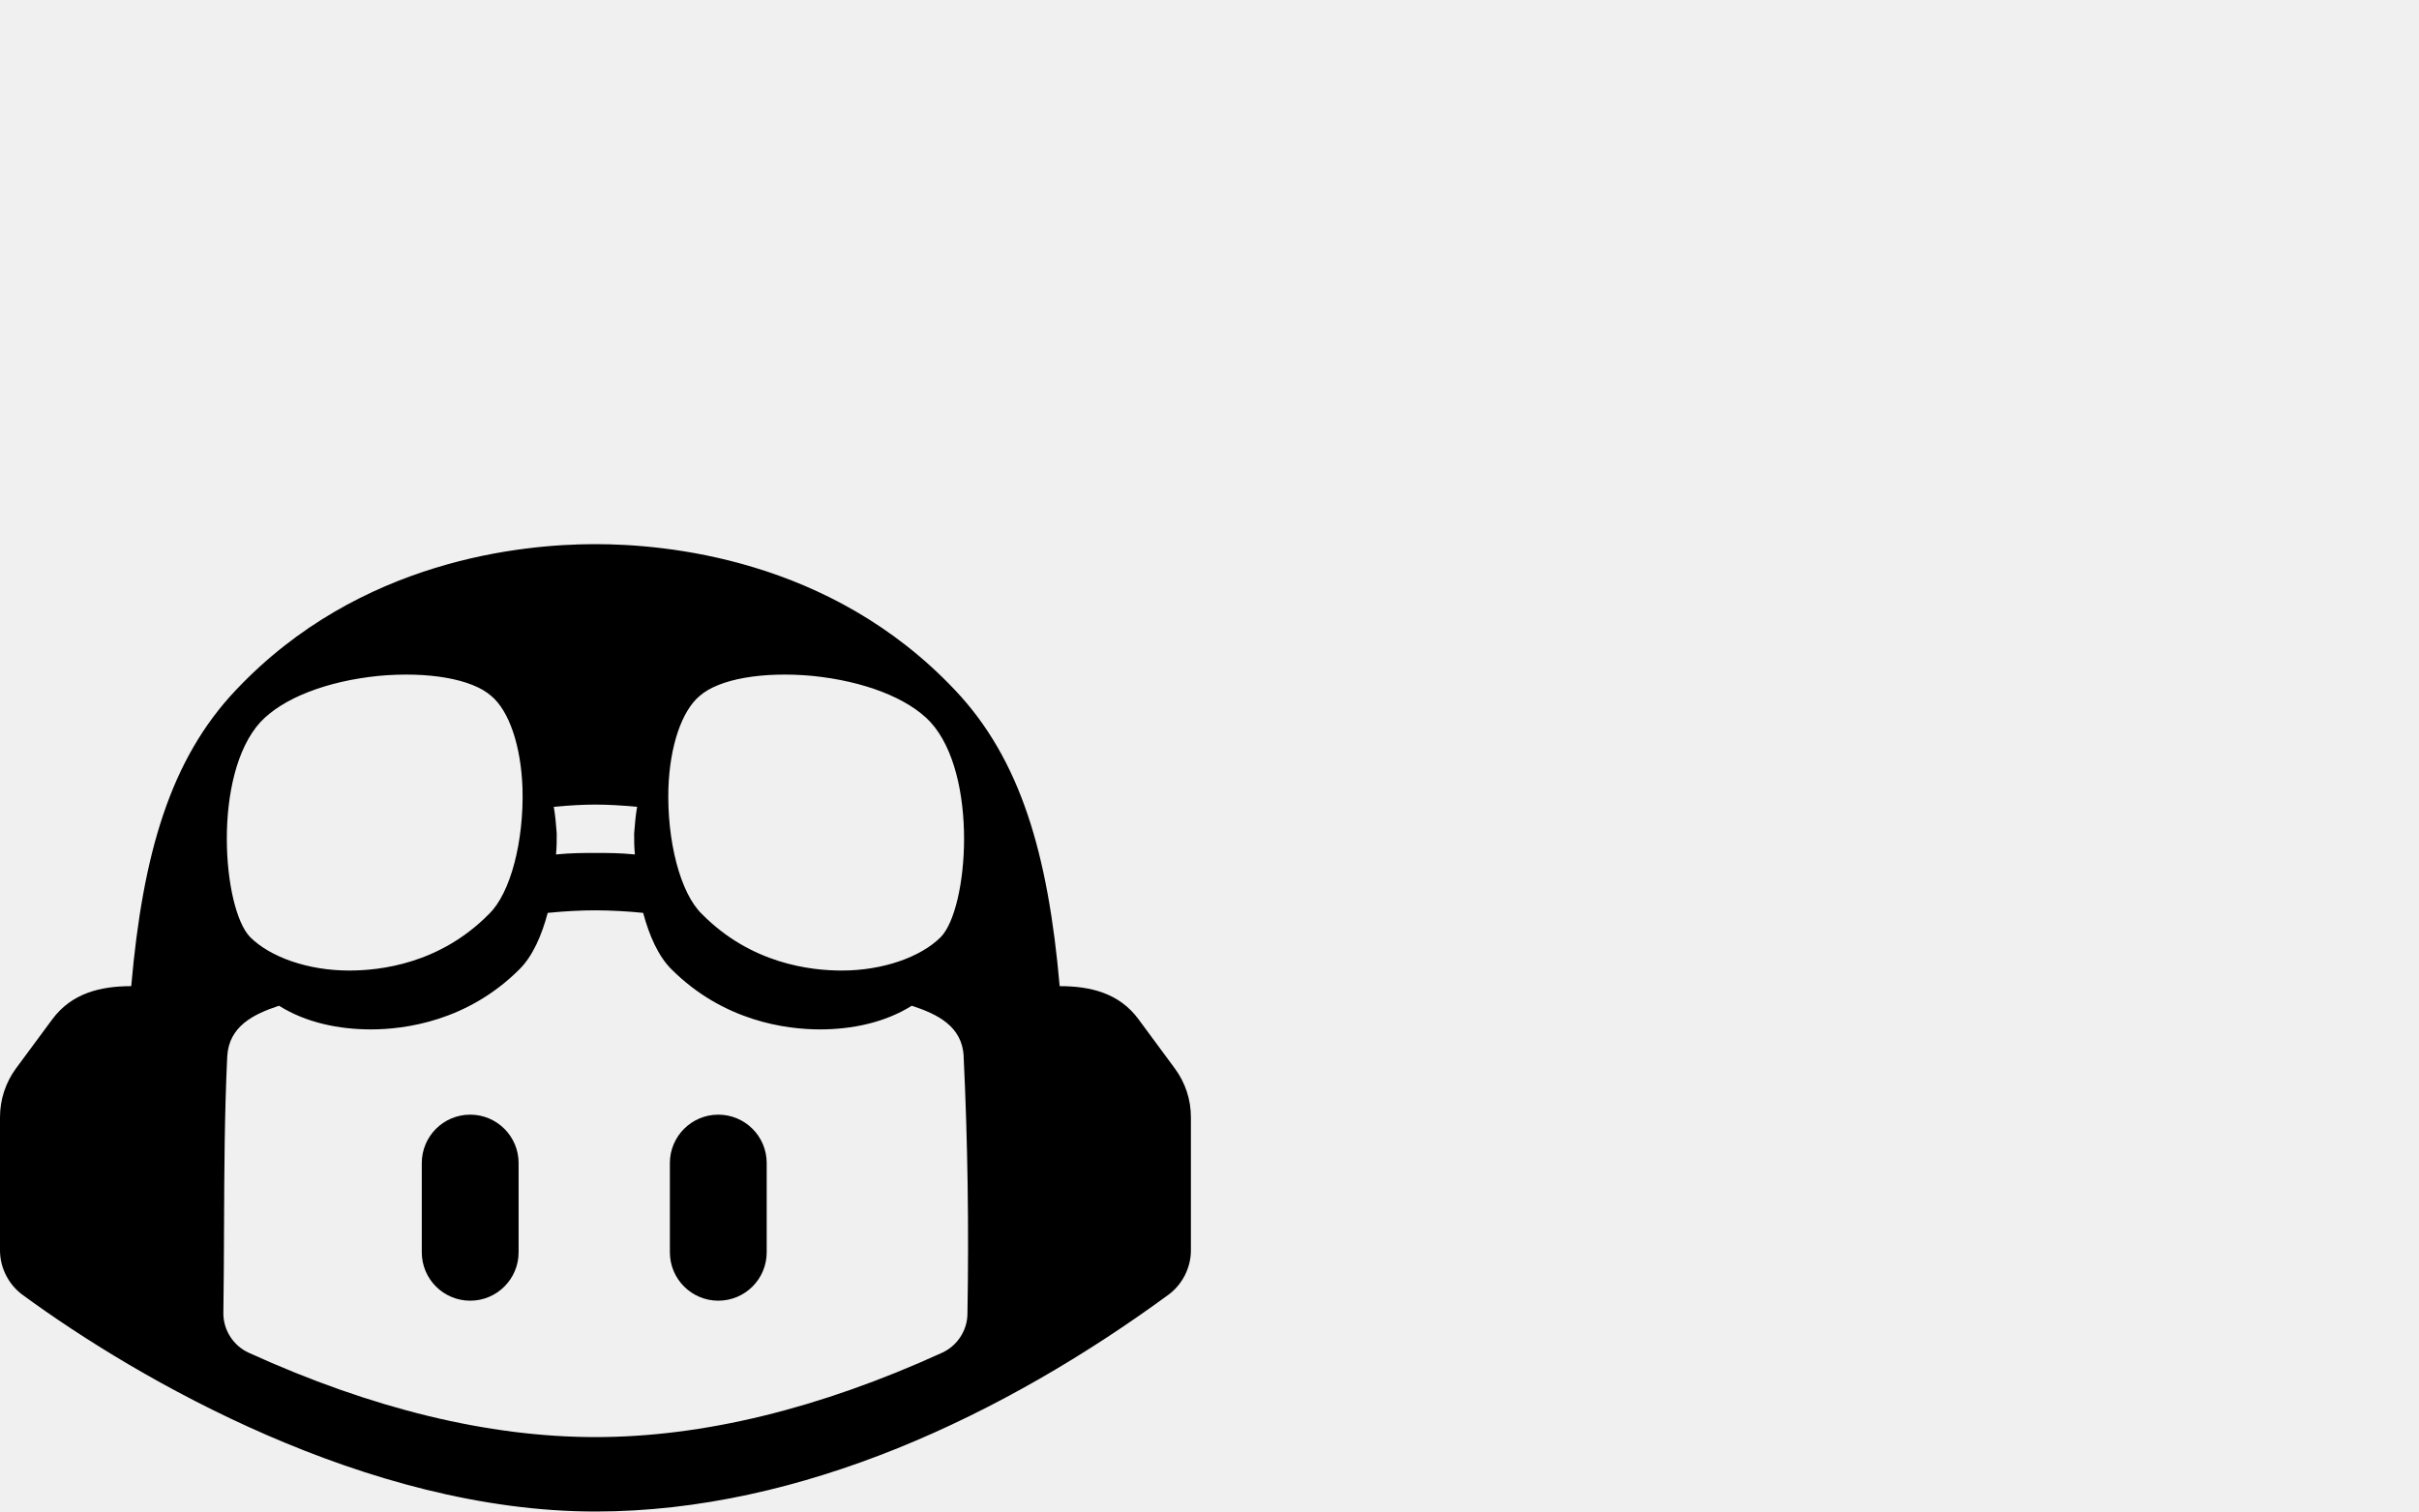
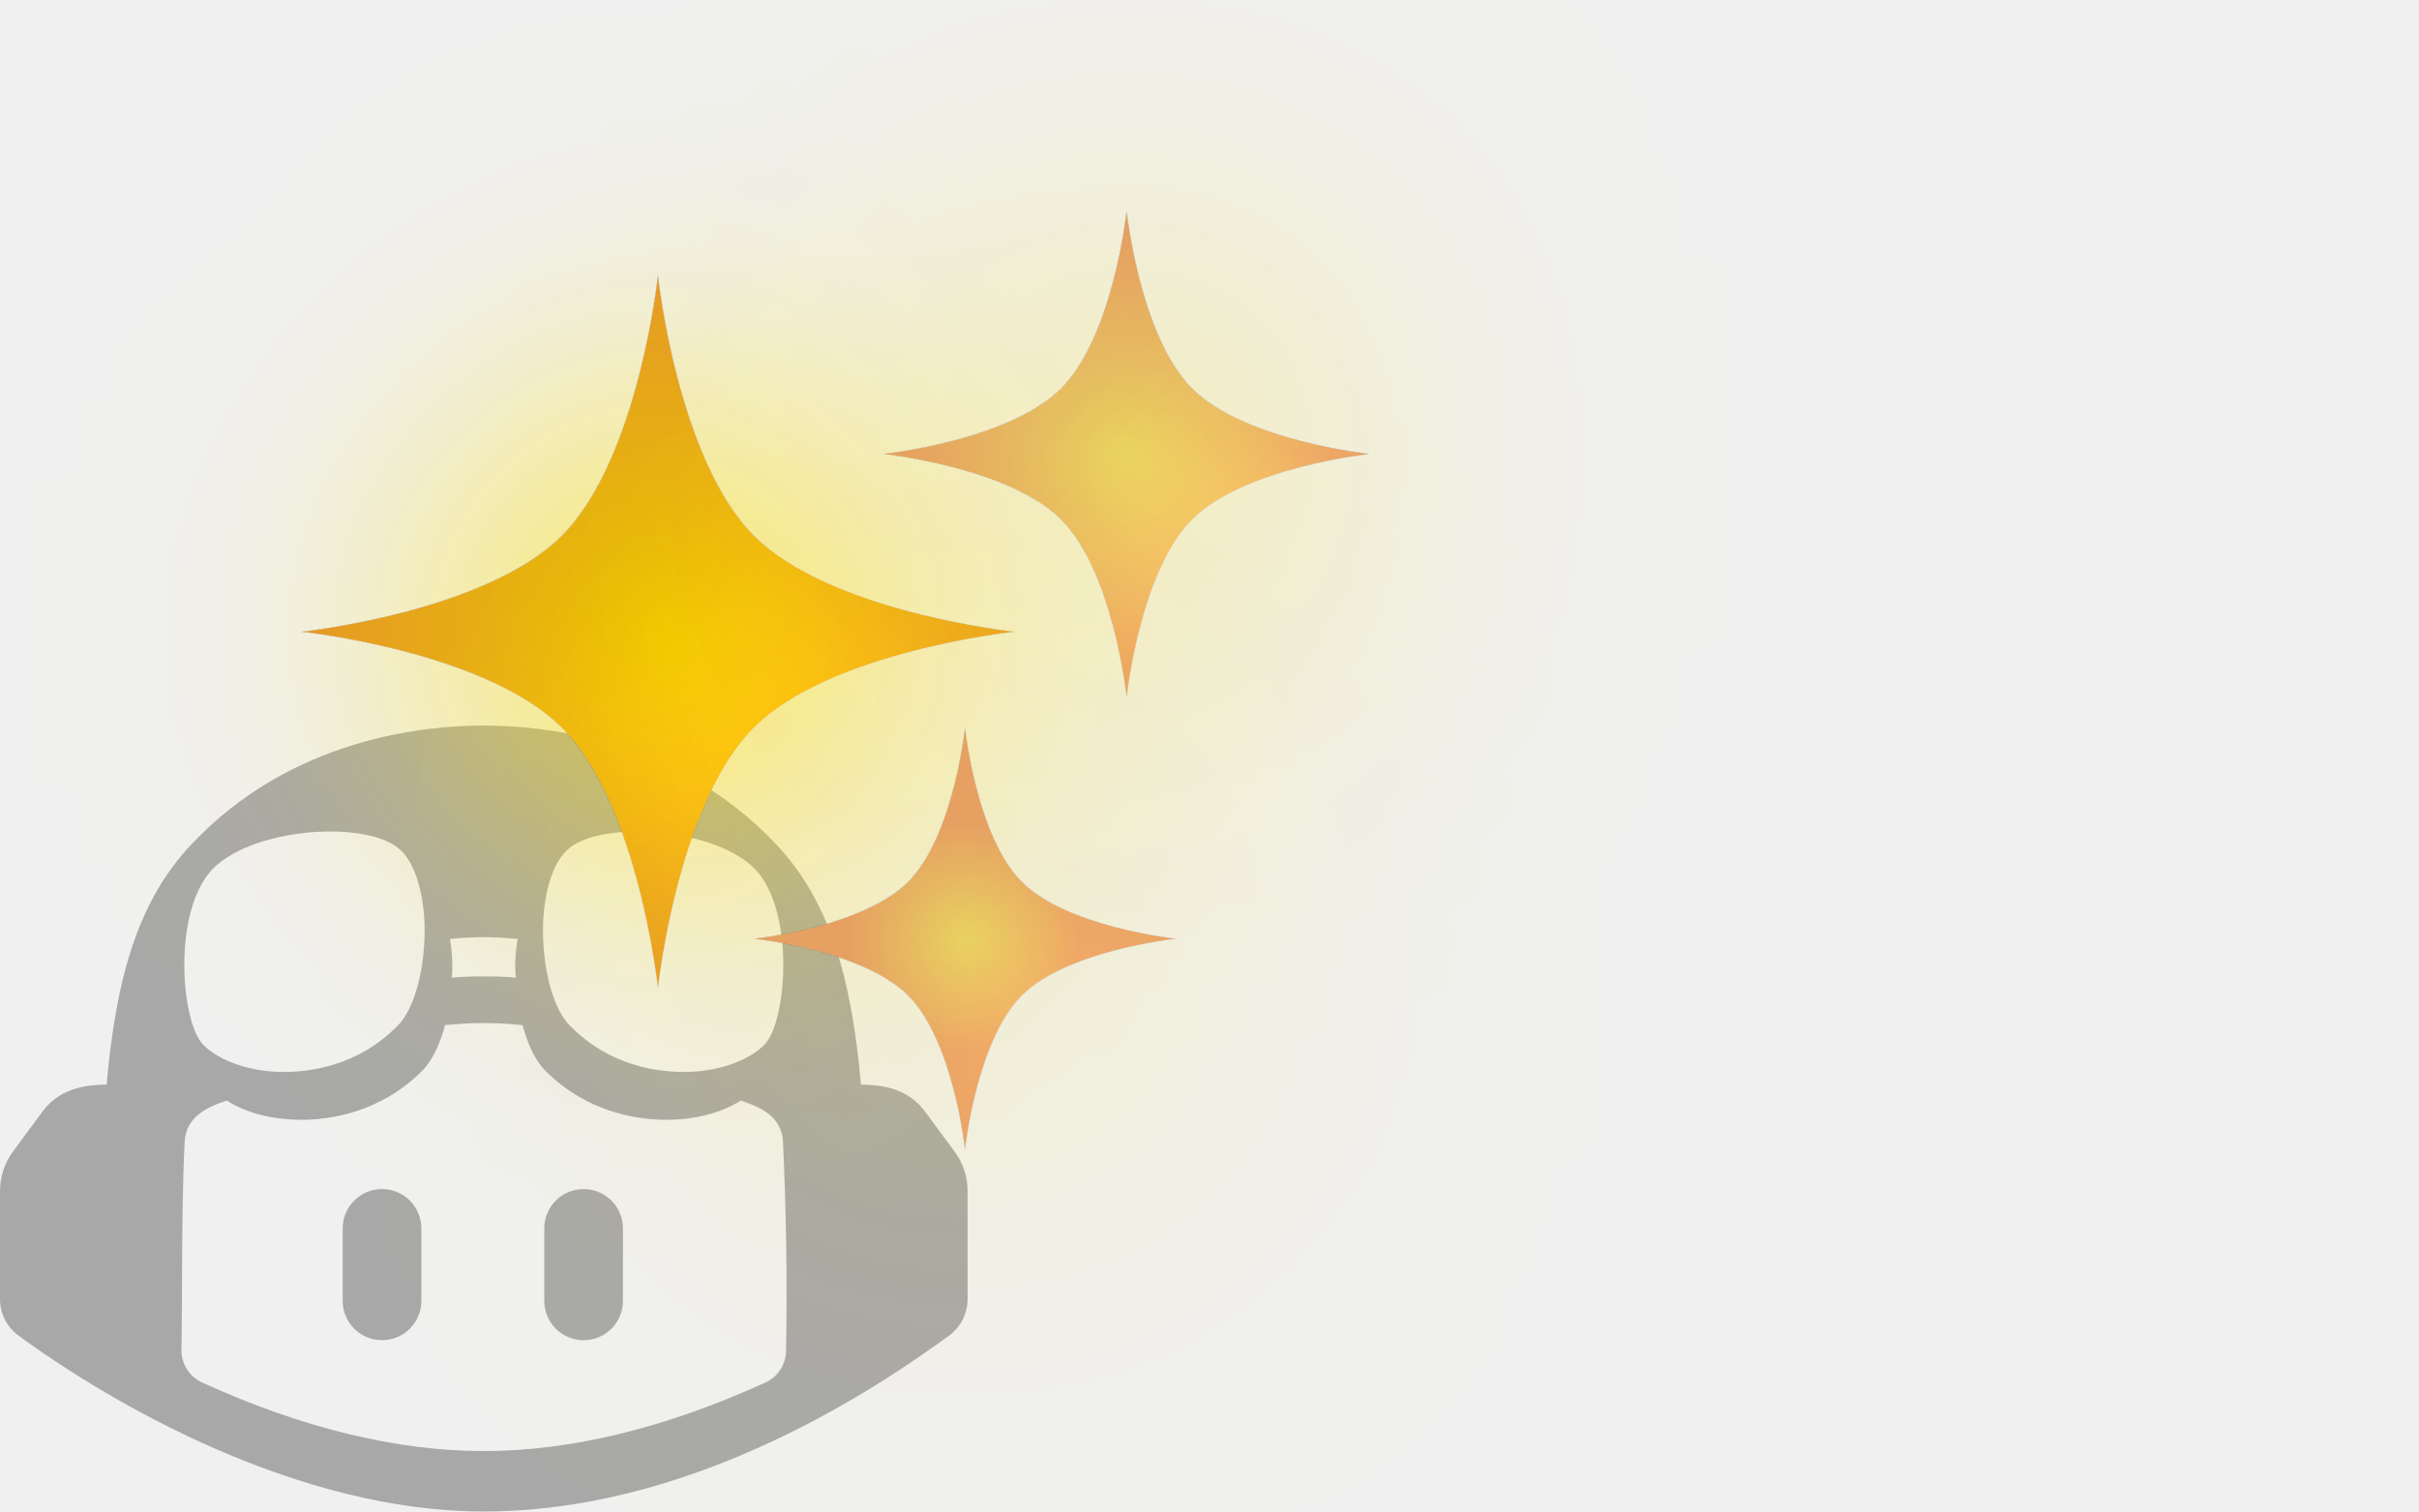
<svg xmlns="http://www.w3.org/2000/svg" width="80" height="50" viewBox="0 0 80 50" fill="none">
-   <path d="M31.581 22.825C33.75 25.114 34.661 28.24 35.045 32.621C36.064 32.621 37.015 32.848 37.657 33.722L38.855 35.346C39.2 35.814 39.385 36.373 39.385 36.954V41.367C39.383 41.937 39.101 42.493 38.641 42.83C33.213 46.803 26.515 50 19.692 50C12.144 50 4.586 45.65 0.743 42.83C0.284 42.493 0.001 41.937 0 41.367V36.954C0 36.373 0.185 35.812 0.527 35.344L1.726 33.722C2.368 32.852 3.322 32.621 4.34 32.621C4.724 28.24 5.632 25.114 7.803 22.825C11.897 18.487 17.318 18.009 19.623 18L19.692 18C21.957 18 27.446 18.443 31.581 22.825ZM19.695 30.113C19.227 30.113 18.688 30.14 18.114 30.197C17.913 30.95 17.615 31.63 17.179 32.063C15.456 33.786 13.379 34.052 12.266 34.052C11.219 34.052 10.123 33.833 9.228 33.269C8.382 33.547 7.569 33.948 7.515 34.948C7.425 36.837 7.417 38.724 7.409 40.613C7.405 41.561 7.401 42.509 7.387 43.457C7.391 44.008 7.723 44.519 8.224 44.747C12.298 46.603 16.15 47.538 19.695 47.538C23.235 47.538 27.087 46.603 31.158 44.747C31.659 44.519 31.991 44.008 31.995 43.457C32.044 40.624 32.005 37.779 31.869 34.948H31.872C31.819 33.942 31.003 33.548 30.154 33.269C29.258 33.831 28.165 34.052 27.119 34.052C26.006 34.052 23.931 33.786 22.206 32.063C21.77 31.63 21.472 30.95 21.27 30.197C20.747 30.144 20.221 30.116 19.695 30.113ZM15.55 36.872C16.434 36.872 17.151 37.589 17.151 38.473V41.424C17.151 42.309 16.434 43.026 15.55 43.026C14.666 43.026 13.949 42.309 13.949 41.424V38.473C13.949 37.589 14.666 36.872 15.55 36.872ZM23.755 36.872C24.64 36.872 25.356 37.589 25.356 38.473V41.424C25.356 42.309 24.64 43.026 23.755 43.026C22.871 43.026 22.154 42.309 22.154 41.424V38.473C22.154 37.589 22.871 36.872 23.755 36.872ZM12.529 22.357C10.806 22.529 9.354 23.095 8.615 23.883C7.015 25.631 7.36 30.061 8.271 30.997C8.935 31.662 10.191 32.105 11.545 32.105C12.579 32.105 14.548 31.883 16.172 30.234C16.886 29.545 17.329 27.822 17.28 26.074C17.231 24.671 16.837 23.514 16.246 23.021C15.606 22.455 14.154 22.209 12.529 22.357ZM23.139 23.021C22.548 23.514 22.154 24.671 22.105 26.074C22.055 27.822 22.498 29.545 23.212 30.234C24.837 31.883 26.806 32.105 27.84 32.105C29.194 32.105 30.449 31.662 31.114 30.997C32.025 30.061 32.369 25.631 30.769 23.883C30.031 23.095 28.578 22.529 26.855 22.357C25.231 22.209 23.779 22.455 23.139 23.021ZM19.692 26.615C19.299 26.615 18.831 26.64 18.314 26.689C18.363 26.96 18.388 27.255 18.412 27.575C18.412 27.797 18.412 28.018 18.388 28.265C18.88 28.215 19.299 28.215 19.692 28.215C20.086 28.215 20.505 28.215 20.997 28.265C20.972 28.018 20.972 27.797 20.972 27.575C20.997 27.255 21.021 26.96 21.071 26.689C20.554 26.64 20.086 26.615 19.692 26.615Z" fill="black" />
+   <g clip-path="url(#clip0_772_7082)">
+     <path d="M25.66 27.92C27.422 29.78 28.162 32.32 28.474 35.88C29.302 35.88 30.075 36.064 30.596 36.774L31.57 38.094C31.85 38.474 32 38.928 32 39.4V42.986C31.999 43.449 31.77 43.9 31.396 44.174C26.986 47.403 21.544 50 16 50C9.867 50 3.726 46.466 0.604 44.174C0.23 43.9 0.001 43.449 0 42.986V39.4C0 38.928 0.15 38.472 0.428 38.092L1.402 36.774C1.924 36.067 2.699 35.88 3.526 35.88C3.838 32.32 4.576 29.78 6.34 27.92C9.666 24.396 14.071 24.008 15.944 24L16 24C17.84 24 22.3 24.36 25.66 27.92ZM16.002 33.842C15.622 33.842 15.184 33.864 14.718 33.91C14.554 34.522 14.312 35.074 13.958 35.426C12.558 36.826 10.87 37.042 9.966 37.042C9.116 37.042 8.225 36.864 7.498 36.406C6.81 36.632 6.15 36.958 6.106 37.77C6.033 39.305 6.026 40.839 6.02 42.373C6.017 43.143 6.014 43.913 6.002 44.684C6.005 45.131 6.275 45.547 6.682 45.732C9.992 47.24 13.122 48 16.002 48C18.878 48 22.008 47.24 25.316 45.732C25.723 45.547 25.993 45.131 25.996 44.684C26.036 42.382 26.004 40.07 25.894 37.77H25.896C25.853 36.953 25.19 36.633 24.5 36.406C23.772 36.862 22.884 37.042 22.034 37.042C21.13 37.042 19.444 36.826 18.042 35.426C17.688 35.074 17.446 34.522 17.282 33.91C16.857 33.867 16.43 33.844 16.002 33.842ZM12.634 39.333C13.353 39.333 13.935 39.916 13.935 40.634V43.032C13.935 43.751 13.353 44.333 12.634 44.333C11.916 44.333 11.333 43.751 11.333 43.032V40.634C11.333 39.916 11.916 39.333 12.634 39.333ZM19.301 39.333C20.02 39.333 20.602 39.916 20.602 40.634V43.032C20.602 43.751 20.02 44.333 19.301 44.333C18.582 44.333 18 43.751 18 43.032V40.634C18 39.916 18.582 39.333 19.301 39.333ZM10.18 27.54C8.78 27.68 7.6 28.14 7 28.78C5.7 30.2 5.98 33.8 6.72 34.56C7.26 35.1 8.28 35.46 9.38 35.46C10.22 35.46 11.82 35.28 13.14 33.94C13.72 33.38 14.08 31.98 14.04 30.56C14 29.42 13.68 28.48 13.2 28.08C12.68 27.62 11.5 27.42 10.18 27.54ZM18.8 28.08C18.32 28.48 18 29.42 17.96 30.56C17.92 31.98 18.28 33.38 18.86 33.94C20.18 35.28 21.78 35.46 22.62 35.46C23.72 35.46 24.74 35.1 25.28 34.56C26.02 33.8 26.3 30.2 25 28.78C24.4 28.14 23.22 27.68 21.82 27.54C20.5 27.42 19.32 27.62 18.8 28.08ZM16 31C15.68 31 15.3 31.02 14.88 31.06C14.92 31.28 14.94 31.52 14.96 31.78C14.96 31.96 14.96 32.14 14.94 32.34C15.34 32.3 15.68 32.3 16 32.3C16.32 32.3 16.66 32.3 17.06 32.34C17.04 32.14 17.04 31.96 17.04 31.78C17.06 31.52 17.08 31.28 17.12 31.06C16.7 31.02 16.32 31 16 31Z" fill="black" fill-opacity="0.3" />
+     <g filter="url(#filter0_di_772_7082)">
+       <path d="M21.759 9.138C21.759 9.138 22.407 15.194 24.934 17.721C27.462 20.248 33.517 20.897 33.517 20.897C33.517 20.897 27.462 21.545 24.934 24.073C22.407 26.6 21.759 32.655 21.759 32.655C21.759 32.655 21.11 26.6 18.583 24.073C16.056 21.545 10 20.897 10 20.897C10 20.897 16.056 20.248 18.583 17.721C21.11 15.194 21.759 9.138 21.759 9.138Z" fill="url(#paint0_diamond_772_7082)" />
+     </g>
+     <g filter="url(#filter1_di_772_7082)">
+       <path d="M37.259 7C37.259 7 37.701 11.129 39.424 12.852C41.147 14.575 45.276 15.017 45.276 15.017C45.276 15.017 41.147 15.46 39.424 17.183C37.701 18.906 37.259 23.035 37.259 23.035C37.259 23.035 36.816 18.906 35.093 17.183C33.37 15.46 29.241 15.017 29.241 15.017C29.241 15.017 33.37 14.575 35.093 12.852C36.816 11.129 37.259 7 37.259 7Z" fill="url(#paint1_diamond_772_7082)" />
+     </g>
+     <g filter="url(#filter2_di_772_7082)">
+       <path d="M31.914 24.104C31.914 24.104 32.297 27.682 33.791 29.175C35.284 30.668 38.862 31.052 38.862 31.052C38.862 31.052 35.284 31.435 33.791 32.928C32.297 34.422 31.914 38 31.914 38C31.914 38 31.53 34.422 30.037 32.928C28.544 31.435 24.966 31.052 24.966 31.052C24.966 31.052 28.544 30.668 30.037 29.175C31.53 27.682 31.914 24.104 31.914 24.104Z" fill="url(#paint2_diamond_772_7082)" />
+     </g>
+   </g>
+   <defs>
+     <filter id="filter0_di_772_7082" x="-1" y="-1.862" width="45.517" height="45.517" filterUnits="userSpaceOnUse" color-interpolation-filters="sRGB">
+       <feFlood flood-opacity="0" result="BackgroundImageFix" />
+       <feColorMatrix in="SourceAlpha" type="matrix" values="0 0 0 0 0 0 0 0 0 0 0 0 0 0 0 0 0 0 127 0" result="hardAlpha" />
+       <feOffset />
+       <feGaussianBlur stdDeviation="5.5" />
+       <feComposite in2="hardAlpha" operator="out" />
+       <feColorMatrix type="matrix" values="0 0 0 0 1 0 0 0 0 0.883 0 0 0 0 0 0 0 0 1 0" />
+       <feBlend mode="normal" in2="BackgroundImageFix" result="effect1_dropShadow_772_7082" />
+       <feBlend mode="normal" in="SourceGraphic" in2="effect1_dropShadow_772_7082" result="shape" />
+       <feColorMatrix in="SourceAlpha" type="matrix" values="0 0 0 0 0 0 0 0 0 0 0 0 0 0 0 0 0 0 127 0" result="hardAlpha" />
+       <feOffset dx="4" dy="4" />
+       <feGaussianBlur stdDeviation="2.5" />
+       <feComposite in2="hardAlpha" operator="arithmetic" k2="-1" k3="1" />
+       <feColorMatrix type="matrix" values="0 0 0 0 0 0 0 0 0 0 0 0 0 0 0 0 0 0 0.1 0" />
+       <feBlend mode="normal" in2="shape" result="effect2_innerShadow_772_7082" />
+     </filter>
+     <filter id="filter1_di_772_7082" x="15.241" y="-7" width="44.034" height="44.034" filterUnits="userSpaceOnUse" color-interpolation-filters="sRGB">
+       <feFlood flood-opacity="0" result="BackgroundImageFix" />
+       <feColorMatrix in="SourceAlpha" type="matrix" values="0 0 0 0 0 0 0 0 0 0 0 0 0 0 0 0 0 0 127 0" result="hardAlpha" />
+       <feOffset />
+       <feGaussianBlur stdDeviation="7" />
+       <feComposite in2="hardAlpha" operator="out" />
+       <feColorMatrix type="matrix" values="0 0 0 0 1 0 0 0 0 0.883 0 0 0 0 0 0 0 0 1 0" />
+       <feBlend mode="normal" in2="BackgroundImageFix" result="effect1_dropShadow_772_7082" />
+       <feBlend mode="normal" in="SourceGraphic" in2="effect1_dropShadow_772_7082" result="shape" />
+       <feColorMatrix in="SourceAlpha" type="matrix" values="0 0 0 0 0 0 0 0 0 0 0 0 0 0 0 0 0 0 127 0" result="hardAlpha" />
+       <feOffset dx="4" dy="4" />
+       <feGaussianBlur stdDeviation="2.5" />
+       <feComposite in2="hardAlpha" operator="arithmetic" k2="-1" k3="1" />
+       <feColorMatrix type="matrix" values="0 0 0 0 0 0 0 0 0 0 0 0 0 0 0 0 0 0 0.1 0" />
+       <feBlend mode="normal" in2="shape" result="effect2_innerShadow_772_7082" />
+     </filter>
+     <filter id="filter2_di_772_7082" x="8.966" y="8.104" width="45.897" height="45.897" filterUnits="userSpaceOnUse" color-interpolation-filters="sRGB">
+       <feFlood flood-opacity="0" result="BackgroundImageFix" />
+       <feColorMatrix in="SourceAlpha" type="matrix" values="0 0 0 0 0 0 0 0 0 0 0 0 0 0 0 0 0 0 127 0" result="hardAlpha" />
+       <feOffset />
+       <feGaussianBlur stdDeviation="8" />
+       <feComposite in2="hardAlpha" operator="out" />
+       <feColorMatrix type="matrix" values="0 0 0 0 1 0 0 0 0 0.883 0 0 0 0 0 0 0 0 1 0" />
+       <feBlend mode="normal" in2="BackgroundImageFix" result="effect1_dropShadow_772_7082" />
+       <feBlend mode="normal" in="SourceGraphic" in2="effect1_dropShadow_772_7082" result="shape" />
+       <feColorMatrix in="SourceAlpha" type="matrix" values="0 0 0 0 0 0 0 0 0 0 0 0 0 0 0 0 0 0 127 0" result="hardAlpha" />
+       <feOffset dx="4" dy="4" />
+       <feGaussianBlur stdDeviation="2.5" />
+       <feComposite in2="hardAlpha" operator="arithmetic" k2="-1" k3="1" />
+       <feColorMatrix type="matrix" values="0 0 0 0 0 0 0 0 0 0 0 0 0 0 0 0 0 0 0.1 0" />
+       <feBlend mode="normal" in2="shape" result="effect2_innerShadow_772_7082" />
+     </filter>
+     <radialGradient id="paint0_diamond_772_7082" cx="0" cy="0" r="1" gradientUnits="userSpaceOnUse" gradientTransform="translate(21.7586 20.8966) rotate(93.6914) scale(16.6034)">
+       <stop stop-color="#FFD500" />
+       <stop offset="1" stop-color="#FF993B" />
+     </radialGradient>
+     <radialGradient id="paint1_diamond_772_7082" cx="0" cy="0" r="1" gradientUnits="userSpaceOnUse" gradientTransform="translate(37.2586 15.0172) rotate(85.6013) scale(6.9688)">
+       <stop stop-color="#FFE669" />
+       <stop offset="1" stop-color="#FFB36D" />
+     </radialGradient>
+     <radialGradient id="paint2_diamond_772_7082" cx="0" cy="0" r="1" gradientUnits="userSpaceOnUse" gradientTransform="translate(31.9139 31.0518) rotate(81.8699) scale(3.77936)">
+       <stop stop-color="#FFE669" />
+       <stop offset="1" stop-color="#FFB36D" />
+     </radialGradient>
+     <clipPath id="clip0_772_7082">
+       <rect width="80" height="50" fill="white" />
+     </clipPath>
+   </defs>
</svg>
